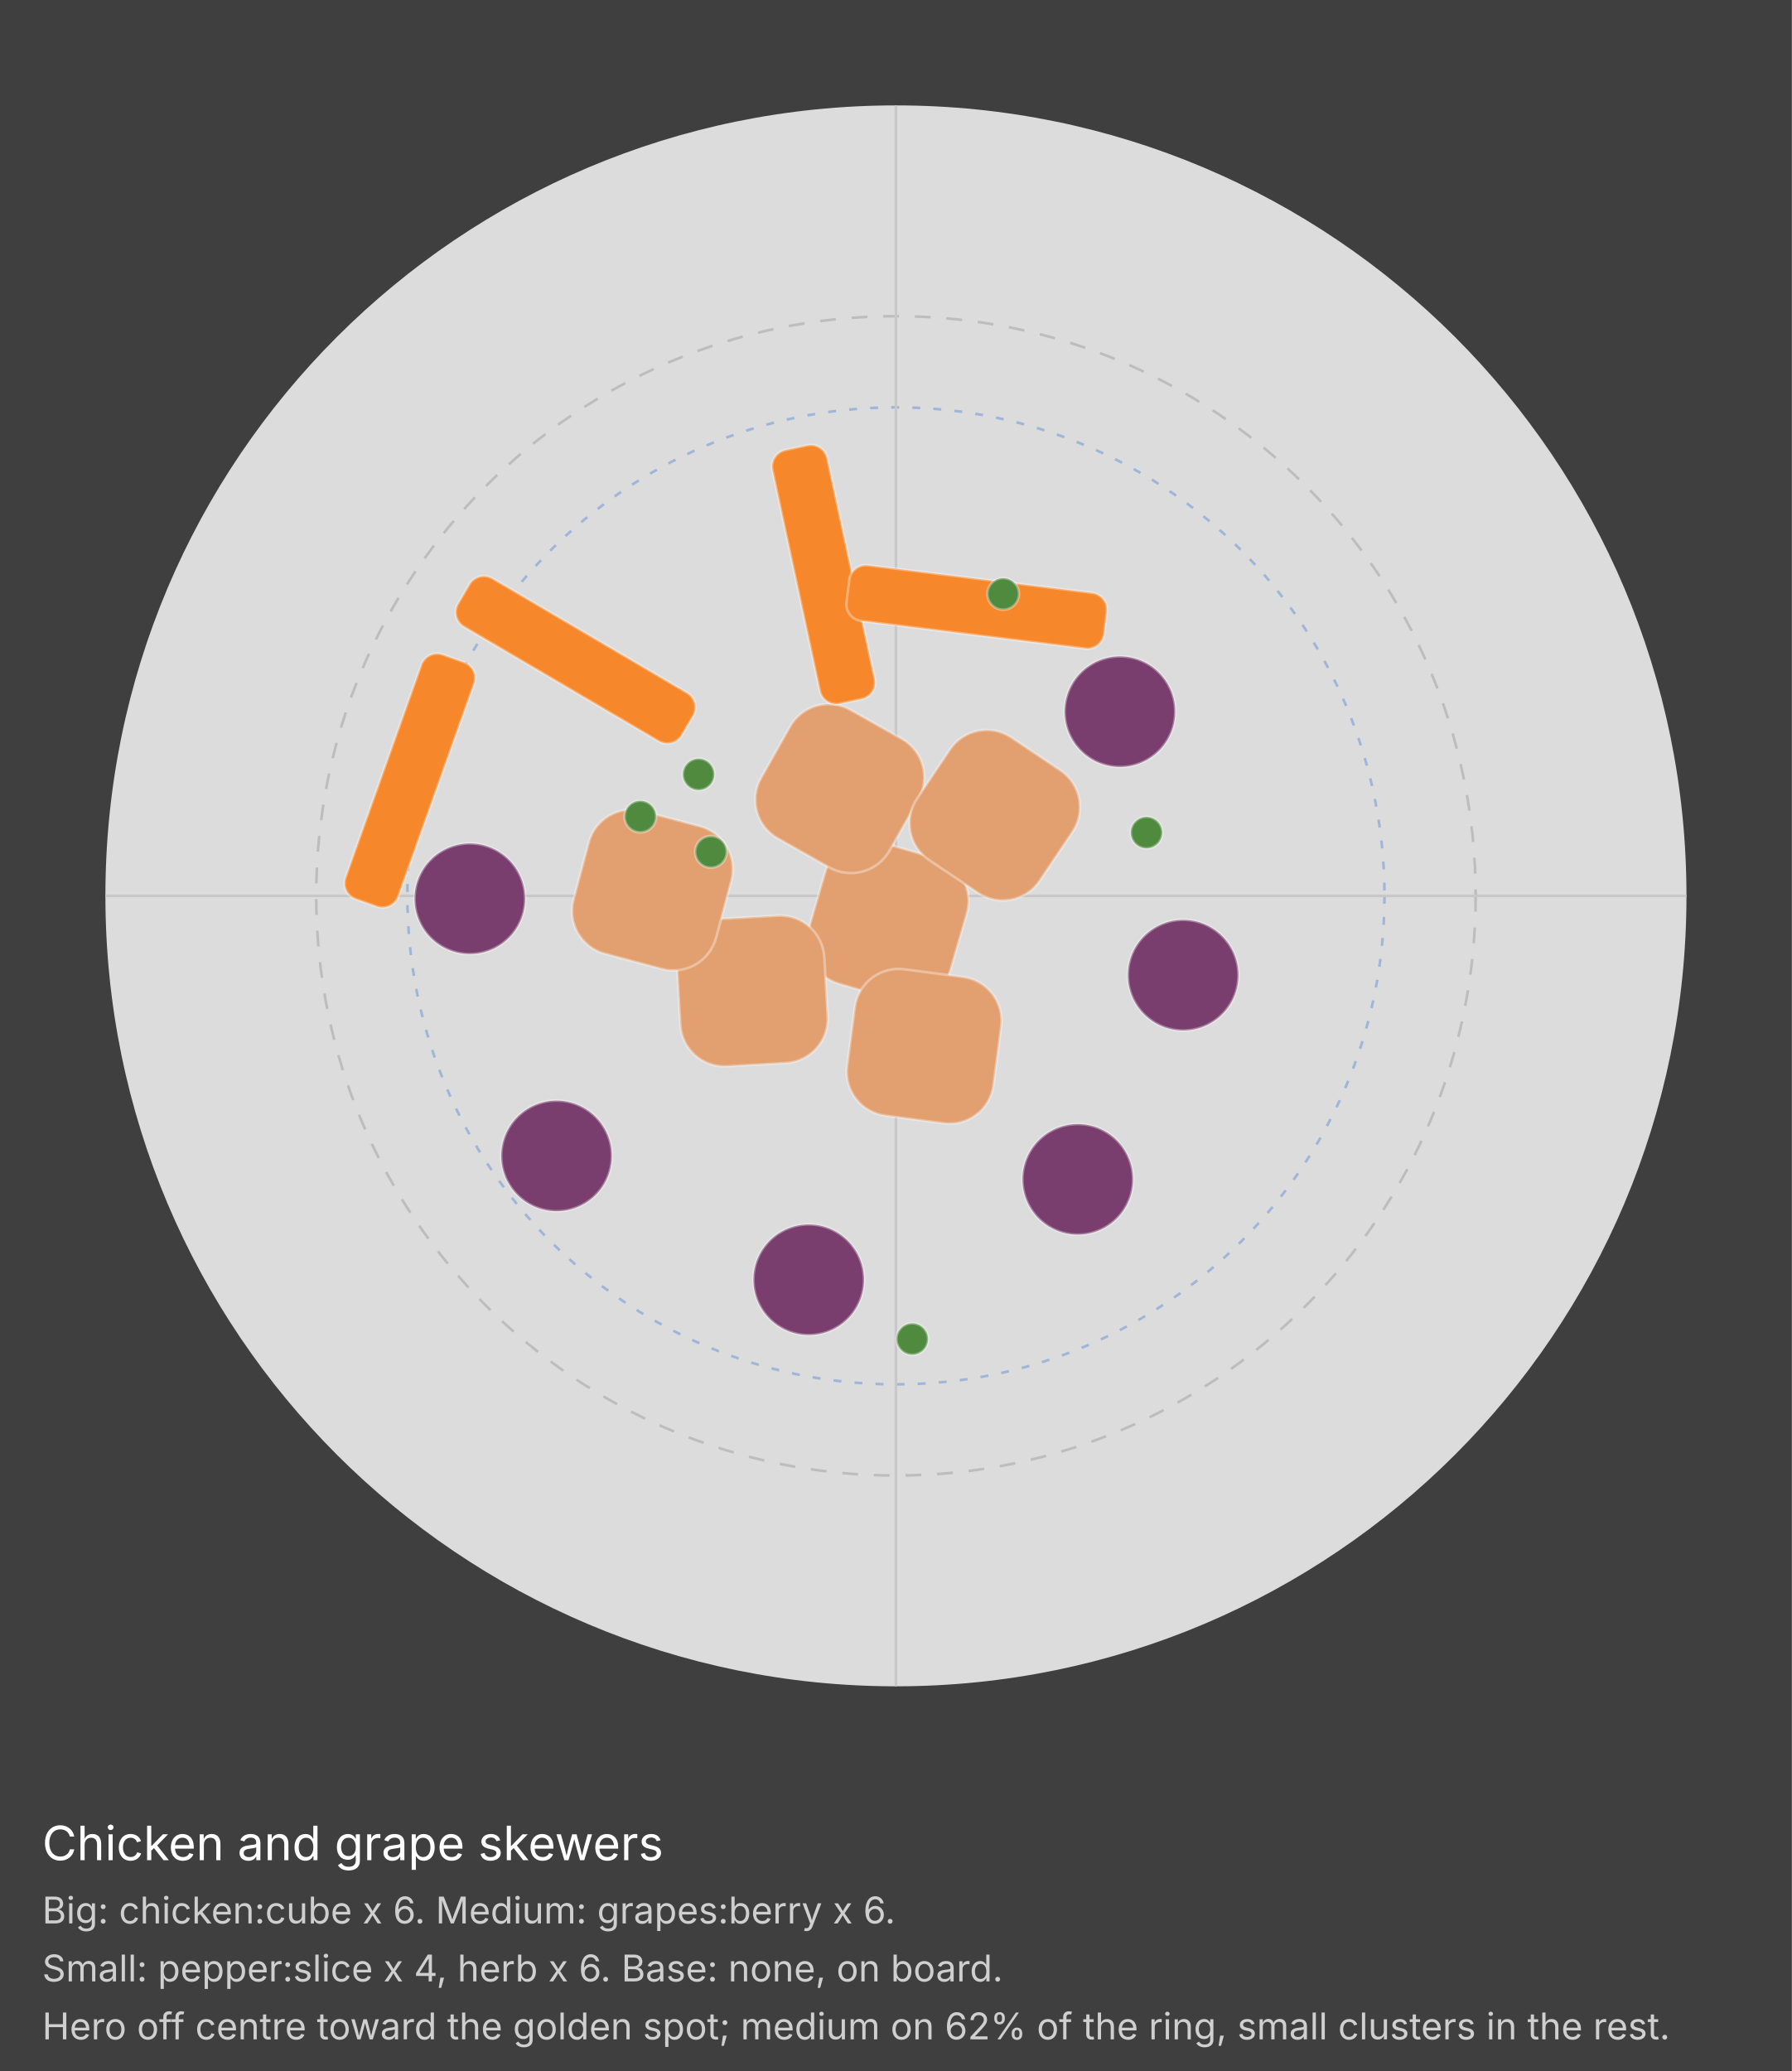
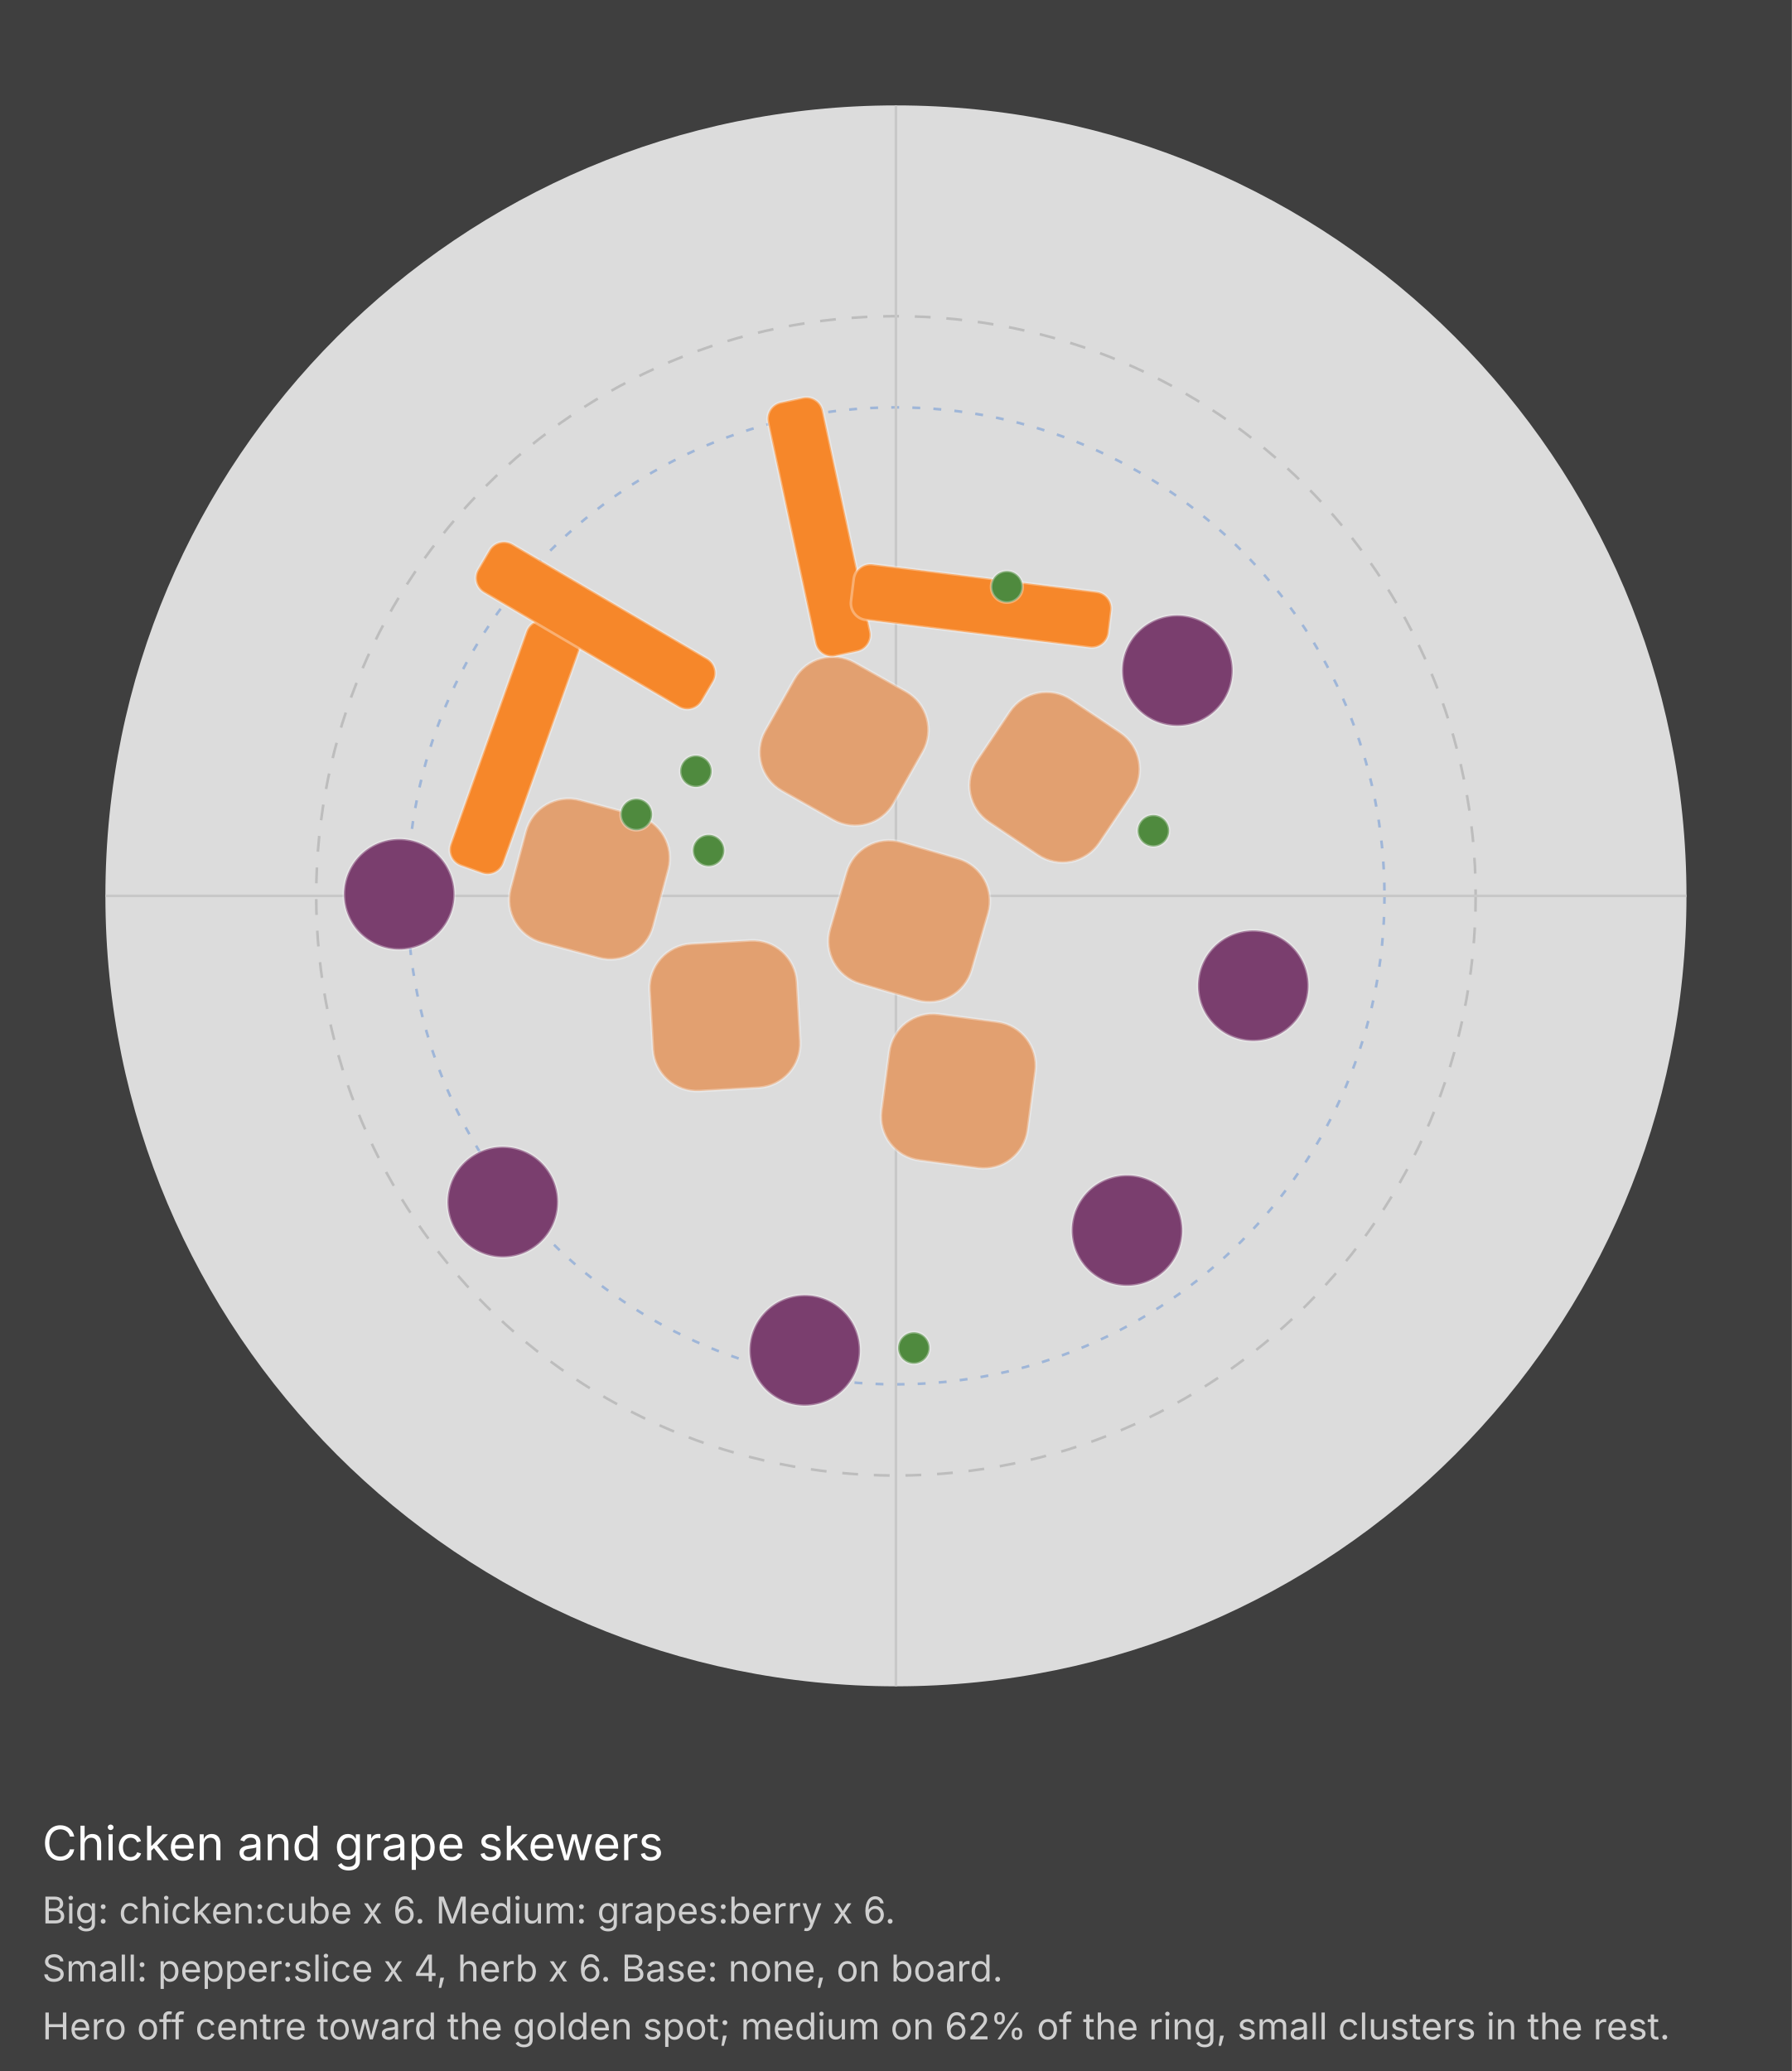
<svg xmlns="http://www.w3.org/2000/svg" width="680" height="786">
  <rect width="680" height="786" fill="#3f3f3f" />
  <circle cx="340.0" cy="340.0" r="300.0" fill="#dcdcdc" />
  <circle cx="340.0" cy="340.0" r="220.0" fill="none" stroke="#bdbdbd" stroke-dasharray="6 6" />
  <circle cx="340.0" cy="340.0" r="185.4" fill="none" stroke="#9fb6d8" stroke-dasharray="3 5" />
  <line x1="40.0" y1="340.0" x2="640.0" y2="340.0" stroke="#c8c8c8" />
  <line x1="340.0" y1="40.0" x2="340.0" y2="640.0" stroke="#c8c8c8" />
-   <rect transform="translate(336.9 349.6) rotate(196.2562)" x="-28.0" y="-28.0" width="56.0" height="56.0" rx="16.8" fill="#e2a070" stroke="#ffffff55" />
-   <rect transform="translate(285.5 376.1) rotate(266.7711)" x="-28.0" y="-28.0" width="56.0" height="56.0" rx="16.8" fill="#e2a070" stroke="#ffffff55" />
-   <rect transform="translate(318.7 299.3) rotate(209.4333)" x="-28.0" y="-28.0" width="56.0" height="56.0" rx="16.8" fill="#e2a070" stroke="#ffffff55" />
-   <rect transform="translate(350.7 397.1) rotate(97.50647)" x="-28.0" y="-28.0" width="56.0" height="56.0" rx="16.8" fill="#e2a070" stroke="#ffffff55" />
-   <rect transform="translate(247.6 337.8) rotate(14.95736)" x="-28.0" y="-28.0" width="56.0" height="56.0" rx="16.8" fill="#e2a070" stroke="#ffffff55" />
-   <rect transform="translate(377.5 309.4) rotate(303.8795)" x="-28.0" y="-28.0" width="56.0" height="56.0" rx="16.8" fill="#e2a070" stroke="#ffffff55" />
-   <circle transform="translate(425.0 270.1) rotate(-33.98)" r="21.0" fill="#7a3e6e" stroke="#ffffff55" />
-   <circle transform="translate(449.0 370.1) rotate(4.57198)" r="21.0" fill="#7a3e6e" stroke="#ffffff55" />
-   <circle transform="translate(409.0 447.6) rotate(34.61249)" r="21.0" fill="#7a3e6e" stroke="#ffffff55" />
-   <circle transform="translate(306.9 485.7) rotate(86.59094)" r="21.0" fill="#7a3e6e" stroke="#ffffff55" />
-   <circle transform="translate(211.2 438.7) rotate(148.2858)" r="21.0" fill="#7a3e6e" stroke="#ffffff55" />
-   <circle transform="translate(178.3 341.1) rotate(165.6718)" r="21.0" fill="#7a3e6e" stroke="#ffffff55" />
-   <rect transform="translate(155.5 296.2) rotate(199.6159)" x="-10.7" y="-49.3" width="21.3" height="98.5" rx="6.4" fill="#f6872a" stroke="#ffffff55" />
-   <rect transform="translate(218.5 250.4) rotate(300.4411)" x="-10.7" y="-49.3" width="21.3" height="98.5" rx="6.4" fill="#f6872a" stroke="#ffffff55" />
-   <rect transform="translate(312.6 218.1) rotate(347.8665)" x="-10.7" y="-49.3" width="21.3" height="98.5" rx="6.4" fill="#f6872a" stroke="#ffffff55" />
-   <rect transform="translate(370.7 230.3) rotate(277.0144)" x="-10.7" y="-49.3" width="21.3" height="98.5" rx="6.4" fill="#f6872a" stroke="#ffffff55" />
-   <circle transform="translate(380.7 225.4) rotate(0)" r="6.0" fill="#4f8a3e" stroke="#ffffff55" />
-   <circle transform="translate(243.0 309.9) rotate(0)" r="6.0" fill="#4f8a3e" stroke="#ffffff55" />
-   <circle transform="translate(435.1 316.0) rotate(0)" r="6.0" fill="#4f8a3e" stroke="#ffffff55" />
-   <circle transform="translate(346.2 508.2) rotate(0)" r="6.0" fill="#4f8a3e" stroke="#ffffff55" />
-   <circle transform="translate(269.8 323.3) rotate(0)" r="6.0" fill="#4f8a3e" stroke="#ffffff55" />
-   <circle transform="translate(265.1 293.9) rotate(0)" r="6.0" fill="#4f8a3e" stroke="#ffffff55" />
+   <rect transform="translate(345.0 349.6) rotate(196.2562)" x="-28.0" y="-28.0" width="56.0" height="56.0" rx="16.8" fill="#e2a070" stroke="#ffffff55" />
+   <rect transform="translate(275.1 385.5) rotate(266.7711)" x="-28.0" y="-28.0" width="56.0" height="56.0" rx="16.8" fill="#e2a070" stroke="#ffffff55" />
+   <rect transform="translate(320.3 281.3) rotate(209.4333)" x="-28.0" y="-28.0" width="56.0" height="56.0" rx="16.8" fill="#e2a070" stroke="#ffffff55" />
+   <rect transform="translate(363.7 414.1) rotate(97.50647)" x="-28.0" y="-28.0" width="56.0" height="56.0" rx="16.8" fill="#e2a070" stroke="#ffffff55" />
+   <rect transform="translate(223.7 333.6) rotate(14.95736)" x="-28.0" y="-28.0" width="56.0" height="56.0" rx="16.8" fill="#e2a070" stroke="#ffffff55" />
+   <rect transform="translate(400.2 295.0) rotate(303.8795)" x="-28.0" y="-28.0" width="56.0" height="56.0" rx="16.8" fill="#e2a070" stroke="#ffffff55" />
+   <circle transform="translate(446.8 254.5) rotate(-33.98)" r="21.0" fill="#7a3e6e" stroke="#ffffff55" />
+   <circle transform="translate(475.6 374.1) rotate(4.57198)" r="21.0" fill="#7a3e6e" stroke="#ffffff55" />
+   <circle transform="translate(427.7 467.0) rotate(34.61249)" r="21.0" fill="#7a3e6e" stroke="#ffffff55" />
+   <circle transform="translate(305.4 512.5) rotate(86.59094)" r="21.0" fill="#7a3e6e" stroke="#ffffff55" />
+   <circle transform="translate(190.8 456.2) rotate(148.2858)" r="21.0" fill="#7a3e6e" stroke="#ffffff55" />
+   <circle transform="translate(151.5 339.4) rotate(165.6718)" r="21.0" fill="#7a3e6e" stroke="#ffffff55" />
+   <rect transform="translate(195.4 283.5) rotate(199.6159)" x="-10.7" y="-49.3" width="21.3" height="98.5" rx="6.4" fill="#f6872a" stroke="#ffffff55" />
+   <rect transform="translate(226.1 237.4) rotate(300.4411)" x="-10.7" y="-49.3" width="21.3" height="98.5" rx="6.4" fill="#f6872a" stroke="#ffffff55" />
+   <rect transform="translate(310.9 200.0) rotate(347.8665)" x="-10.7" y="-49.3" width="21.3" height="98.5" rx="6.4" fill="#f6872a" stroke="#ffffff55" />
+   <rect transform="translate(372.4 229.9) rotate(277.0144)" x="-10.7" y="-49.3" width="21.3" height="98.5" rx="6.4" fill="#f6872a" stroke="#ffffff55" />
+   <circle transform="translate(382.1 222.7) rotate(0)" r="6.0" fill="#4f8a3e" stroke="#ffffff55" />
+   <circle transform="translate(241.5 309.1) rotate(0)" r="6.0" fill="#4f8a3e" stroke="#ffffff55" />
+   <circle transform="translate(437.7 315.3) rotate(0)" r="6.0" fill="#4f8a3e" stroke="#ffffff55" />
+   <circle transform="translate(346.8 511.6) rotate(0)" r="6.0" fill="#4f8a3e" stroke="#ffffff55" />
+   <circle transform="translate(268.9 322.8) rotate(0)" r="6.0" fill="#4f8a3e" stroke="#ffffff55" />
+   <circle transform="translate(264.1 292.7) rotate(0)" r="6.0" fill="#4f8a3e" stroke="#ffffff55" />
  <text x="16" y="706" fill="#ffffff" font-family="Inter, sans-serif" font-size="18">Chicken and grape skewers</text>
  <text x="16" y="730" fill="#cfcfcf" font-family="Inter, sans-serif" font-size="14">Big: chicken:cube x 6. Medium: grapes:berry x 6.</text>
  <text x="16" y="752" fill="#cfcfcf" font-family="Inter, sans-serif" font-size="14">Small: pepper:slice x 4, herb x 6. Base: none, on board.</text>
  <text x="16" y="774" fill="#cfcfcf" font-family="Inter, sans-serif" font-size="14">Hero off centre toward the golden spot; medium on 62% of the ring, small clusters in the rest.</text>
</svg>
